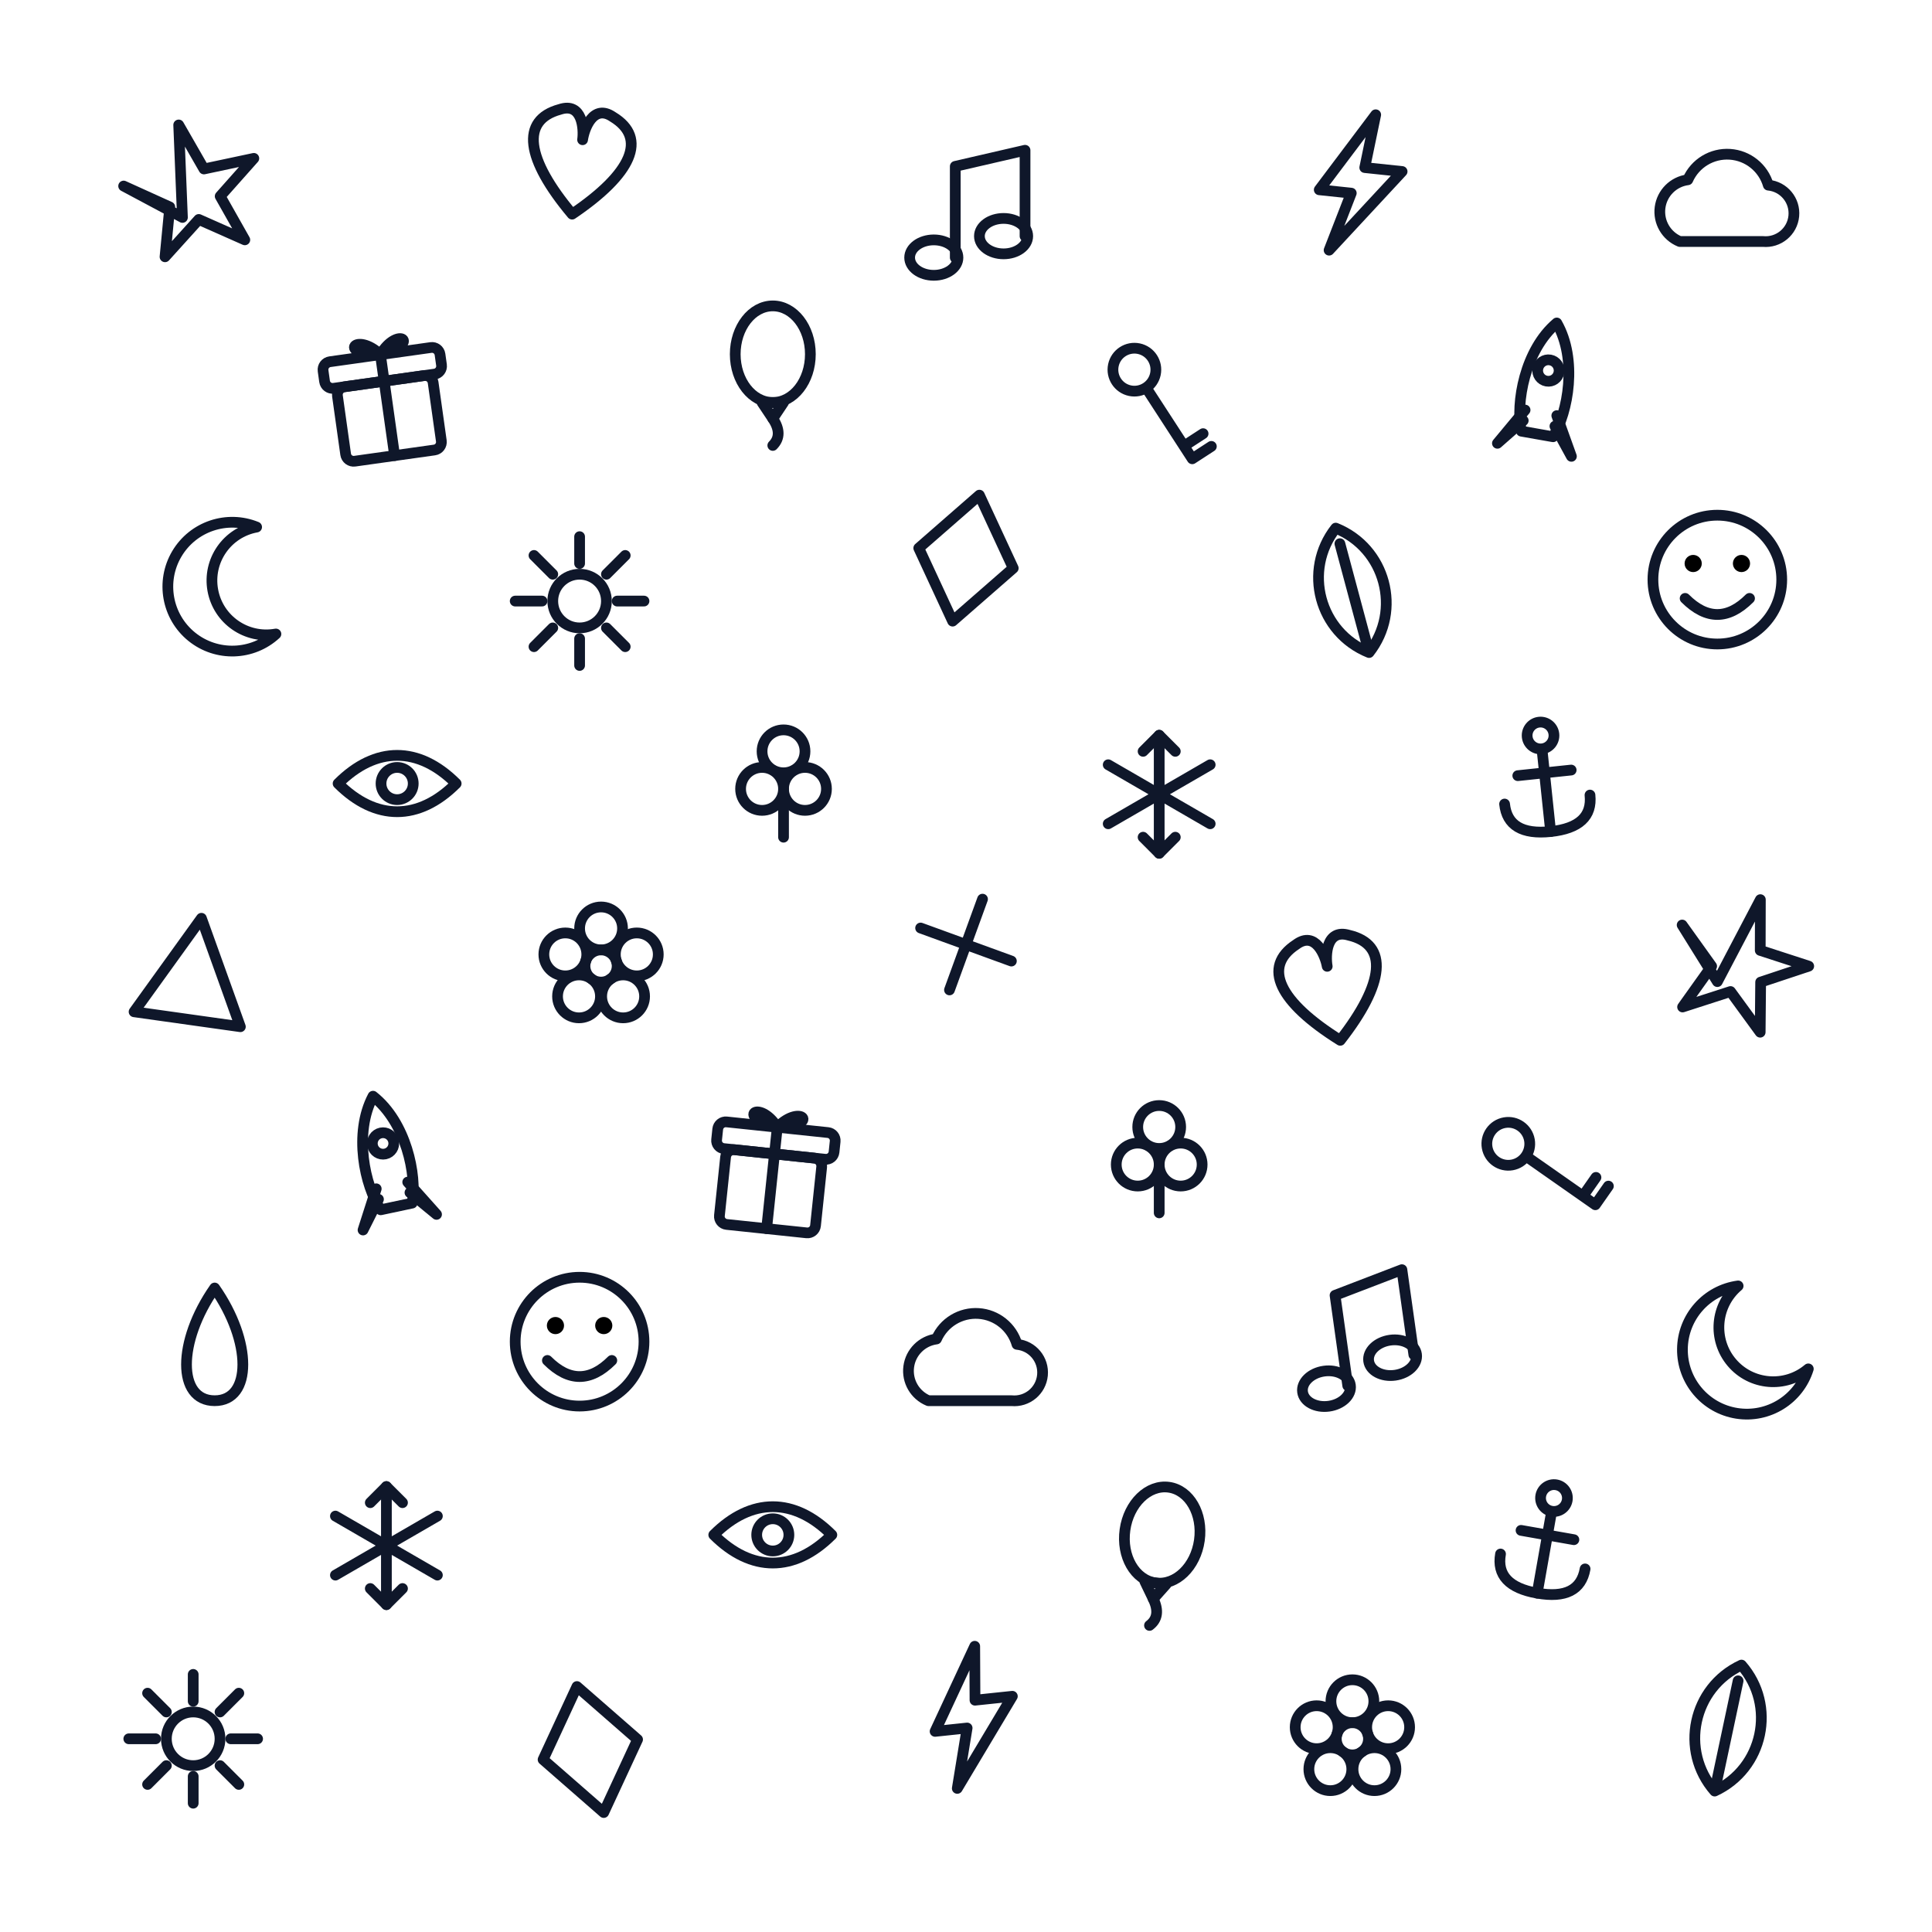
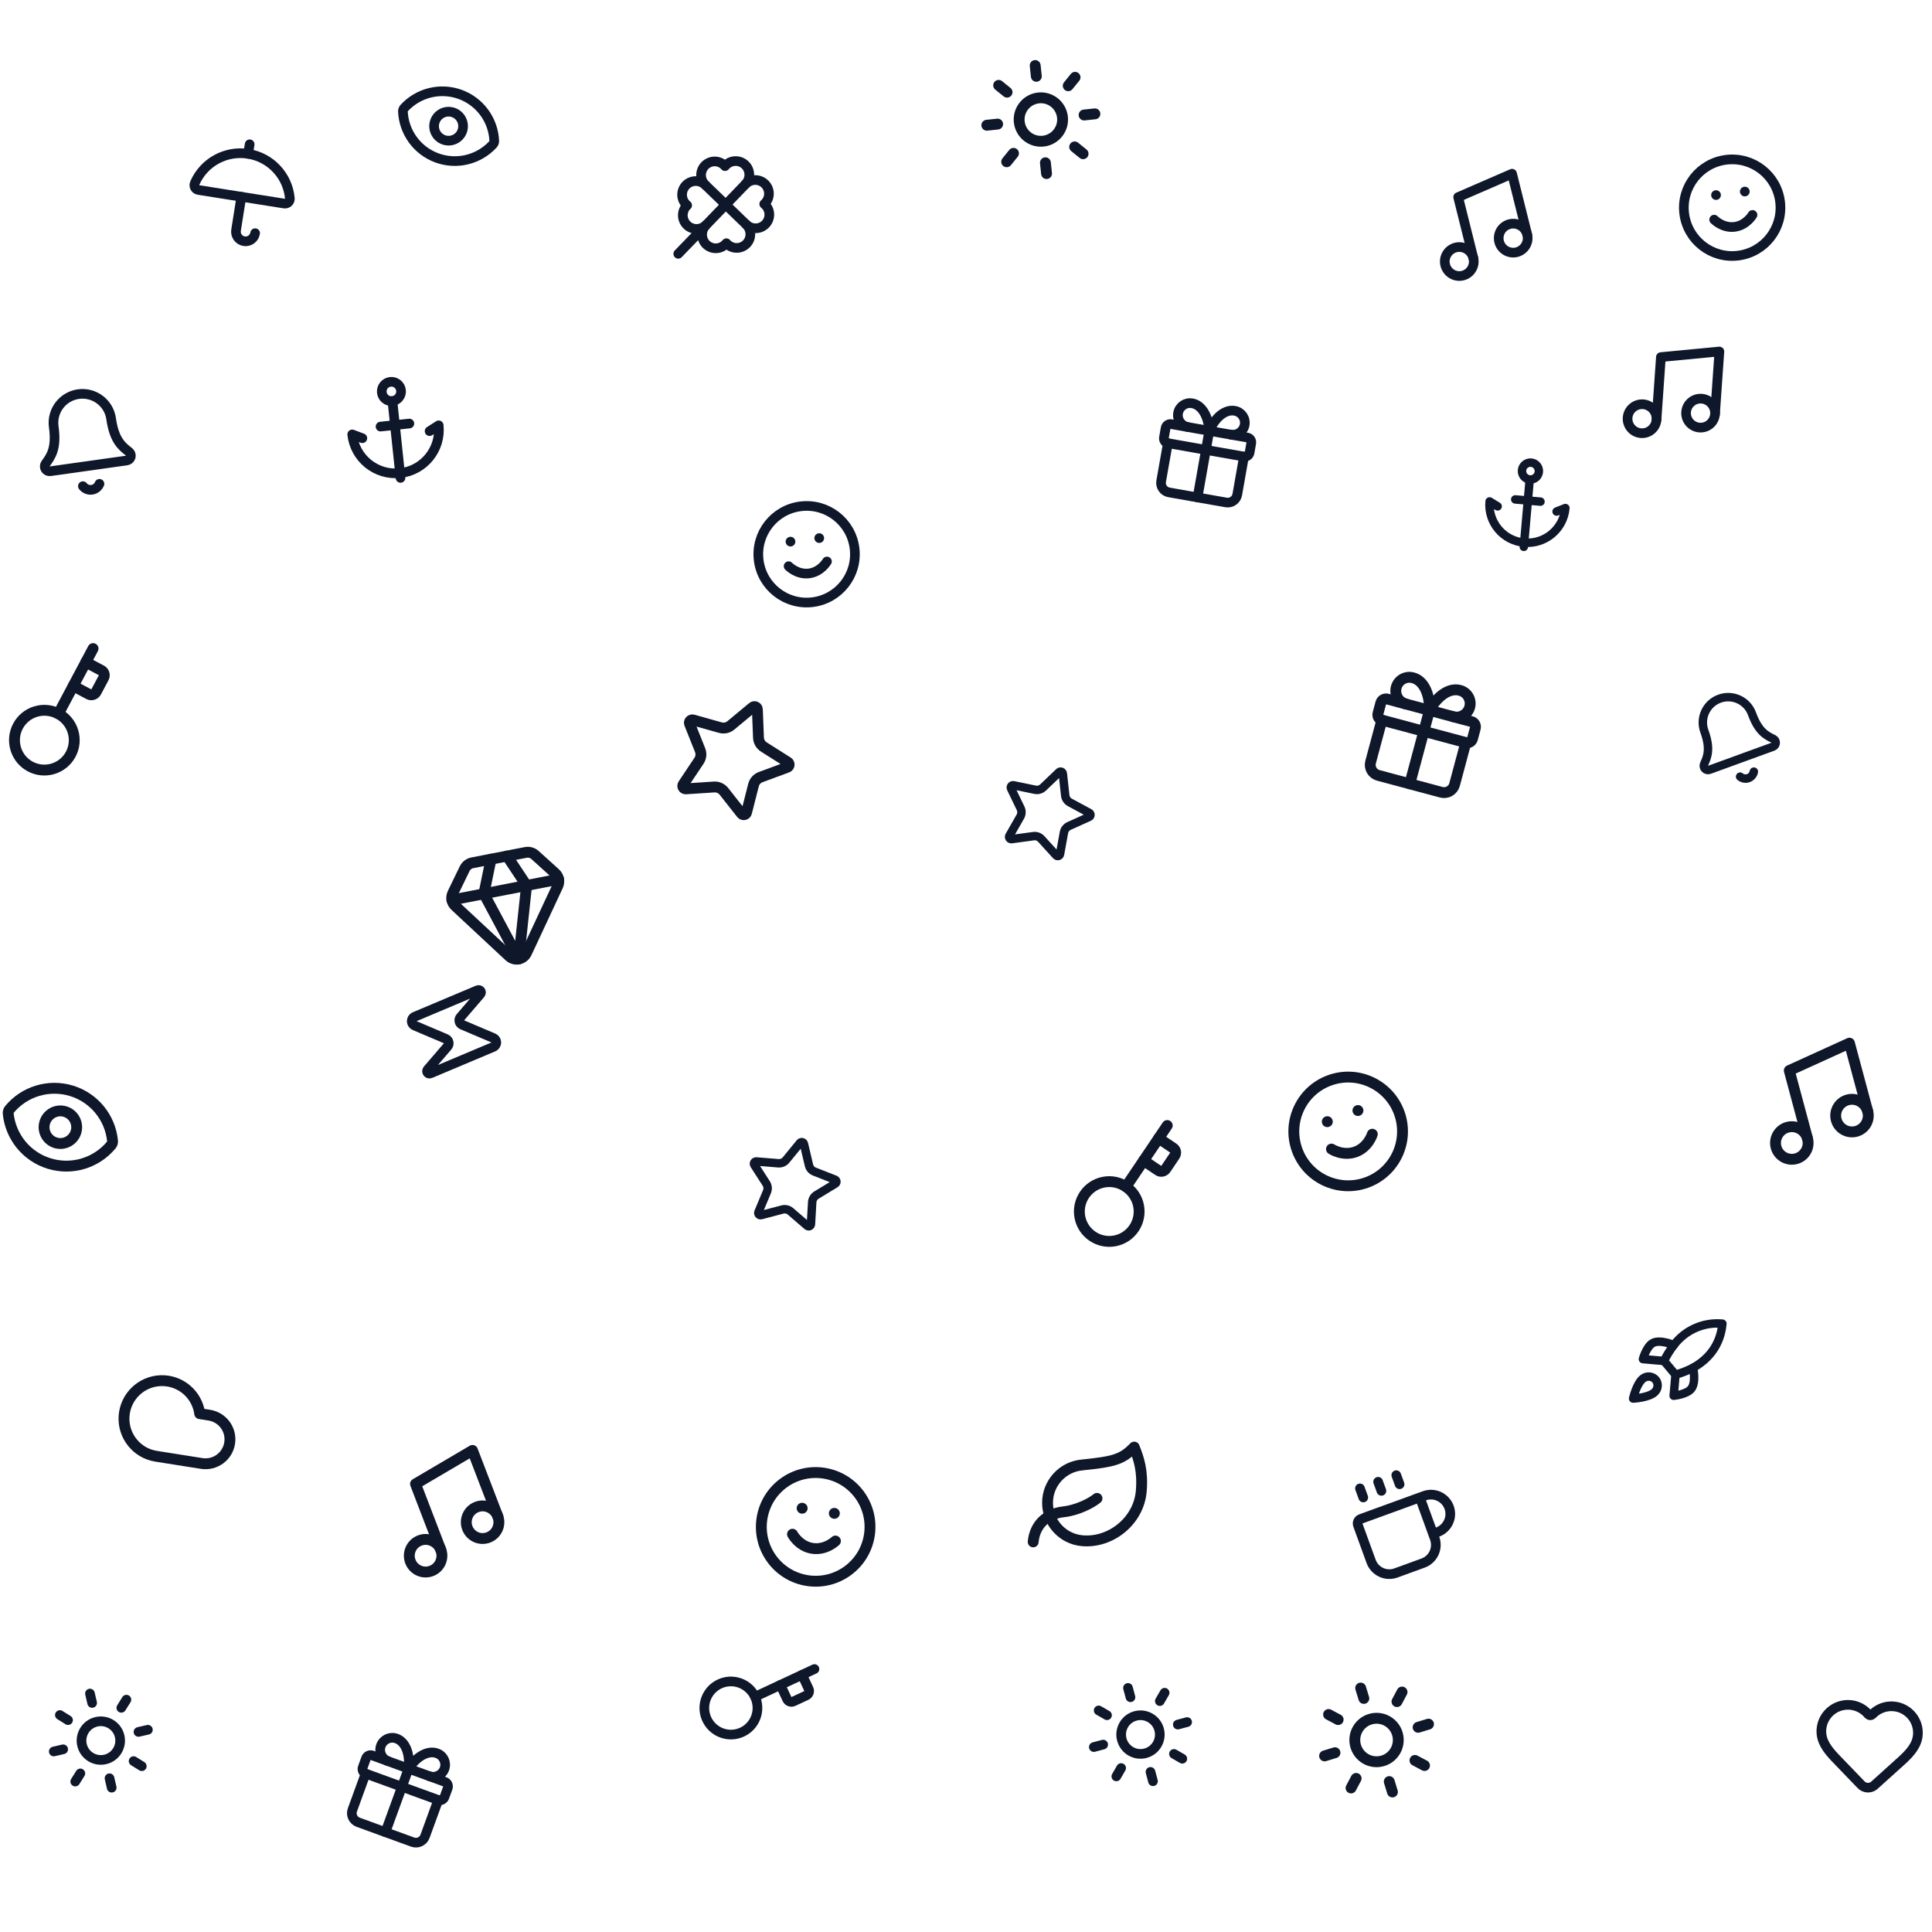
- <svg xmlns="http://www.w3.org/2000/svg" width="360" height="360" viewBox="0 0 360 360" fill="none">
+ <svg xmlns="http://www.w3.org/2000/svg" width="320" height="320" viewBox="0 0 320 320" fill="none">
  <defs>
-     <g id="dl-star">
-       <path d="M0,-13 L2.9,-4 L12.4,-4 L4.8,1.6 L7.6,10.5 L0,5 L-7.6,10.5 L-4.8,1.6 L-12.4,-4 L-2.9,4 Z" />
+     <g id="g0">
+       <path d="M11.525 2.295a.53.53 0 0 1 .95 0l2.31 4.679a2.123 2.123 0 0 0 1.595 1.16l5.166.756a.53.53 0 0 1 .294.904l-3.736 3.638a2.123 2.123 0 0 0-.611 1.878l.882 5.14a.53.53 0 0 1-.771.56l-4.618-2.428a2.122 2.122 0 0 0-1.973 0L6.396 21.01a.53.53 0 0 1-.77-.56l.881-5.139a2.122 2.122 0 0 0-.611-1.879L2.16 9.795a.53.53 0 0 1 .294-.906l5.165-.755a2.122 2.122 0 0 0 1.597-1.16z" />
    </g>
-     <g id="dl-heart">
-       <path d="M0,10 C-10,1 -12,-6 -5,-9 C-1,-11 0,-6 0,-4 C0,-6 1,-11 5,-9 C12,-6 10,1 0,10 Z" />
+     <g id="g1">
+       <path d="M2 9.5a5.5 5.5 0 0 1 9.591-3.676.56.56 0 0 0 .818 0A5.49 5.49 0 0 1 22 9.5c0 2.29-1.5 4-3 5.5l-5.492 5.313a2 2 0 0 1-3 .019L5 15c-1.5-1.5-3-3.2-3-5.5" />
    </g>
-     <g id="dl-smiley">
-       <circle r="12" />
-       <circle cx="-4.5" cy="-3" r="1.6" fill="#000" stroke="none" />
-       <circle cx="4.5" cy="-3" r="1.6" fill="#000" stroke="none" />
-       <path d="M-6,3.5 Q0,9.5 6,3.5" />
+     <g id="g2">
+       <circle cx="12" cy="12" r="10" />
+       <path d="M8 14s1.5 2 4 2 4-2 4-2" />
+       <line x1="9" x2="9.01" y1="9" y2="9" />
+       <line x1="15" x2="15.01" y1="9" y2="9" />
    </g>
-     <g id="dl-note">
-       <path d="M-2,8 L-2,-9 L11,-12 L11,4" />
-       <ellipse cx="-6" cy="8" rx="4.5" ry="3.3" />
-       <ellipse cx="7" cy="4" rx="4.5" ry="3.3" />
+     <g id="g3">
+       <path d="M9 18V5l12-2v13" />
+       <circle cx="6" cy="18" r="3" />
+       <circle cx="18" cy="16" r="3" />
    </g>
-     <g id="dl-bolt">
-       <path d="M3,-13 L-6,2 L0,2 L-3,13 L9,-3 L2,-3 Z" />
+     <g id="g4">
+       <path d="M4 14a1 1 0 0 1-.78-1.63l9.9-10.2a.5.5 0 0 1 .86.46l-1.92 6.02A1 1 0 0 0 13 10h7a1 1 0 0 1 .78 1.63l-9.9 10.2a.5.5 0 0 1-.86-.46l1.92-6.02A1 1 0 0 0 11 14z" />
    </g>
-     <g id="dl-cloud">
-       <path d="M-11,5 a6,6 0 0,1 1.5,-11.5 a8,8 0 0,1 15,1 a5,5 0 0,1 -1,10.5 Z" />
+     <g id="g5">
+       <path d="M17.5 19H9a7 7 0 1 1 6.71-9h1.79a4.5 4.5 0 1 1 0 9Z" />
    </g>
-     <g id="dl-moon">
-       <path d="M6,-11 a12,12 0 1,0 7,19 a9.5,9.5 0 1,1 -7,-19 Z" />
+     <g id="g6">
+       <path d="M20.985 12.486a9 9 0 1 1-9.473-9.472c.405-.022.617.46.402.803a6 6 0 0 0 8.268 8.268c.344-.215.825-.004.803.401" />
    </g>
-     <g id="dl-sun">
-       <circle r="5" />
-       <path d="M0,-7 L0,-12 M0,7 L0,12 M-7,0 L-12,0 M7,0 L12,0 M5,-5 L8.5,-8.5 M-5,-5 L-8.5,-8.5 M5,5 L8.5,8.5 M-5,5 L-8.5,8.5" />
+     <g id="g7">
+       <circle cx="12" cy="12" r="4" />
+       <path d="M12 2v2" />
+       <path d="M12 20v2" />
+       <path d="m4.93 4.93 1.41 1.41" />
+       <path d="m17.66 17.66 1.41 1.41" />
+       <path d="M2 12h2" />
+       <path d="M20 12h2" />
+       <path d="m6.34 17.66-1.41 1.41" />
+       <path d="m19.07 4.93-1.41 1.41" />
    </g>
-     <g id="dl-diamond">
-       <path d="M0,-12 L9,0 L0,12 L-9,0 Z" />
+     <g id="g8">
+       <path d="M10.5 3 8 9l4 13 4-13-2.5-6" />
+       <path d="M17 3a2 2 0 0 1 1.6.8l3 4a2 2 0 0 1 .013 2.382l-7.99 10.986a2 2 0 0 1-3.247 0l-7.99-10.986A2 2 0 0 1 2.4 7.8l2.998-3.997A2 2 0 0 1 7 3z" />
+       <path d="M2 9h20" />
    </g>
-     <g id="dl-plus">
-       <path d="M0,-9 L0,9 M-9,0 L9,0" />
+     <g id="g9">
+       <circle cx="12" cy="12" r="3" />
+       <path d="M12 16.5A4.5 4.5 0 1 1 7.5 12 4.5 4.5 0 1 1 12 7.5a4.5 4.5 0 1 1 4.5 4.5 4.5 4.5 0 1 1-4.5 4.5" />
+       <path d="M12 7.5V9" />
+       <path d="M7.5 12H9" />
+       <path d="M16.5 12H15" />
+       <path d="M12 16.5V15" />
+       <path d="m8 8 1.88 1.88" />
+       <path d="M14.12 9.88 16 8" />
+       <path d="m8 16 1.88-1.88" />
+       <path d="M14.12 14.12 16 16" />
    </g>
-     <g id="dl-triangle">
-       <path d="M0,-11 L10,8 L-10,8 Z" />
+     <g id="g10">
+       <path d="M11 20A7 7 0 0 1 9.8 6.1C15.5 5 17 4.48 19 2c1 2 2 4.18 2 8 0 5.5-4.78 10-10 10Z" />
+       <path d="M2 21c0-3 1.85-5.36 5.08-6C9.5 14.52 12 13 13 12" />
    </g>
-     <g id="dl-drop">
-       <path d="M0,-12 C7,-2 7,9 0,9 C-7,9 -7,-2 0,-12 Z" />
+     <g id="g11">
+       <path d="M12 7v14" />
+       <path d="M20 11v8a2 2 0 0 1-2 2H6a2 2 0 0 1-2-2v-8" />
+       <path d="M7.5 7a1 1 0 0 1 0-5A4.8 8 0 0 1 12 7a4.8 8 0 0 1 4.5-5 1 1 0 0 1 0 5" />
+       <rect x="3" y="7" width="18" height="4" rx="1" />
    </g>
-     <g id="dl-flower">
-       <circle r="3" />
-       <circle cx="0" cy="-7" r="4" />
-       <circle cx="6.66" cy="-2.16" r="4" />
-       <circle cx="4.11" cy="5.66" r="4" />
-       <circle cx="-4.11" cy="5.66" r="4" />
-       <circle cx="-6.66" cy="-2.16" r="4" />
+     <g id="g12">
+       <path d="M11.017 2.814a1 1 0 0 1 1.966 0l1.051 5.558a2 2 0 0 0 1.594 1.594l5.558 1.051a1 1 0 0 1 0 1.966l-5.558 1.051a2 2 0 0 0-1.594 1.594l-1.051 5.558a1 1 0 0 1-1.966 0l-1.051-5.558a2 2 0 0 0-1.594-1.594l-5.558-1.051a1 1 0 0 1 0-1.966l5.558-1.051a2 2 0 0 0 1.594-1.594z" />
+       <path d="M20 2v4" />
+       <path d="M22 4h-4" />
+       <circle cx="4" cy="20" r="2" />
    </g>
-     <g id="dl-leaf">
-       <path d="M0,-12 C8,-6 8,6 0,12 C-8,6 -8,-6 0,-12 Z" />
-       <path d="M0,-9 L0,10" />
+     <g id="g13">
+       <path d="M12 6v16" />
+       <path d="m19 13 2-1a9 9 0 0 1-18 0l2 1" />
+       <path d="M9 11h6" />
+       <circle cx="12" cy="4" r="2" />
    </g>
-     <g id="dl-gift">
-       <rect x="-9" y="-3" width="18" height="14" rx="1.5" />
-       <rect x="-11" y="-8" width="22" height="5" rx="1.5" />
-       <path d="M0,-8 L0,11" />
-       <path d="M0,-8 C-4,-13 -8,-9 0,-8 C8,-9 4,-13 0,-8 Z" />
+     <g id="g14">
+       <path d="m15.5 7.5 2.3 2.3a1 1 0 0 0 1.4 0l2.1-2.1a1 1 0 0 0 0-1.4L19 4" />
+       <path d="m21 2-9.6 9.6" />
+       <circle cx="7.5" cy="15.5" r="5.5" />
    </g>
-     <g id="dl-balloon">
-       <ellipse cx="0" cy="-4" rx="7" ry="9" />
-       <path d="M-2,5 L0,8 L2,5 Z" />
-       <path d="M0,8 Q2,11 0,13" />
+     <g id="g15">
+       <path d="M12 15v5s3.03-.55 4-2c1.08-1.62 0-5 0-5" />
+       <path d="M4.5 16.5c-1.5 1.26-2 5-2 5s3.74-.5 5-2c.71-.84.7-2.13-.09-2.91a2.18 2.18 0 0 0-2.91-.09" />
+       <path d="M9 12a22 22 0 0 1 2-3.95A12.88 12.88 0 0 1 22 2c0 2.72-.78 7.5-6 11a22.4 22.4 0 0 1-4 2z" />
+       <path d="M9 12H4s.55-3.03 2-4c1.62-1.08 5 .05 5 .05" />
    </g>
-     <g id="dl-key">
-       <circle cx="-6" cy="-6" r="4" />
-       <path d="M-3,-3 L8,8 M8,8 L11,5 M6,6 L9,3" />
+     <g id="g16">
+       <path d="M2.062 12.348a1 1 0 0 1 0-.696 10.75 10.75 0 0 1 19.876 0 1 1 0 0 1 0 .696 10.75 10.75 0 0 1-19.876 0" />
+       <circle cx="12" cy="12" r="3" />
    </g>
-     <g id="dl-rocket">
-       <path d="M0,-12 C5,-6 5,4 3,9 L-3,9 C-5,4 -5,-6 0,-12 Z" />
-       <path d="M-3,7 L-7,12 L-3,5" />
-       <path d="M3,7 L7,12 L3,5" />
-       <circle cx="0" cy="-3" r="2" />
+     <g id="g17">
+       <path d="M16.17 7.83 2 22" />
+       <path d="M4.02 12a2.827 2.827 0 1 1 3.81-4.17A2.827 2.827 0 1 1 12 4.02a2.827 2.827 0 1 1 4.17 3.81A2.827 2.827 0 1 1 19.98 12a2.827 2.827 0 1 1-3.81 4.17A2.827 2.827 0 1 1 12 19.98a2.827 2.827 0 1 1-4.17-3.81A1 1 0 1 1 4 12" />
+       <path d="m7.83 7.83 8.34 8.34" />
    </g>
-     <g id="dl-eye">
-       <path d="M-11,0 C-4,-7 4,-7 11,0 C4,7 -4,7 -11,0 Z" />
-       <circle cx="0" cy="0" r="3" />
+     <g id="g18">
+       <path d="m10 20-1.25-2.5L6 18" />
+       <path d="M10 4 8.75 6.5 6 6" />
+       <path d="m14 20 1.25-2.5L18 18" />
+       <path d="m14 4 1.25 2.5L18 6" />
+       <path d="m17 21-3-6h-4" />
+       <path d="m17 3-3 6 1.5 3" />
+       <path d="M2 12h6.5L10 9" />
+       <path d="m20 10-1.5 2 1.5 2" />
+       <path d="M22 12h-6.5L14 15" />
+       <path d="m4 10 1.5 2L4 14" />
+       <path d="m7 21 3-6-1.5-3" />
+       <path d="m7 3 3 6h4" />
    </g>
-     <g id="dl-clover">
-       <circle cx="0" cy="-4" r="4" />
-       <circle cx="-4" cy="3" r="4" />
-       <circle cx="4" cy="3" r="4" />
-       <path d="M0,5 L0,12" />
+     <g id="g19">
+       <path d="M10.268 21a2 2 0 0 0 3.464 0" />
+       <path d="M3.262 15.326A1 1 0 0 0 4 17h16a1 1 0 0 0 .74-1.673C19.41 13.956 18 12.499 18 8A6 6 0 0 0 6 8c0 4.499-1.411 5.956-2.738 7.326" />
    </g>
-     <g id="dl-snow">
-       <path d="M0,-11 L0,11 M-9.5,-5.5 L9.5,5.5 M-9.5,5.5 L9.5,-5.5" />
-       <path d="M0,-11 L-3,-8 M0,-11 L3,-8 M0,11 L-3,8 M0,11 L3,8" />
+     <g id="g20">
+       <path d="M10 2v2" />
+       <path d="M14 2v2" />
+       <path d="M16 8a1 1 0 0 1 1 1v8a4 4 0 0 1-4 4H7a4 4 0 0 1-4-4V9a1 1 0 0 1 1-1h14a4 4 0 1 1 0 8h-1" />
+       <path d="M6 2v2" />
    </g>
-     <g id="dl-anchor">
-       <circle cx="0" cy="-9" r="2.5" />
-       <path d="M0,-6 L0,9" />
-       <path d="M-5,-2 L5,-2" />
-       <path d="M-8,3 Q-8,9 0,9 Q8,9 8,3" />
+     <g id="g21">
+       <path d="M12 13v7a2 2 0 0 0 4 0" />
+       <path d="M12 2v2" />
+       <path d="M20.992 13a1 1 0 0 0 .97-1.274 10.284 10.284 0 0 0-19.923 0A1 1 0 0 0 3 13z" />
    </g>
  </defs>
  <g stroke="#0f172a" stroke-width="2" stroke-linecap="round" stroke-linejoin="round" fill="none">
-     <use href="#dl-star" transform="translate(36,36) rotate(-12)" />
-     <use href="#dl-heart" transform="translate(108,30) rotate(8)" />
-     <use href="#dl-note" transform="translate(180,40)" />
-     <use href="#dl-bolt" transform="translate(252,34) rotate(6)" />
-     <use href="#dl-cloud" transform="translate(324,40)" />
-     <use href="#dl-moon" transform="translate(40,108) rotate(10)" />
-     <use href="#dl-sun" transform="translate(108,112)" />
-     <use href="#dl-diamond" transform="translate(180,104) rotate(12)" />
-     <use href="#dl-leaf" transform="translate(252,110) rotate(-15)" />
-     <use href="#dl-smiley" transform="translate(320,108)" />
-     <use href="#dl-triangle" transform="translate(36,182) rotate(8)" />
-     <use href="#dl-flower" transform="translate(112,180)" />
-     <use href="#dl-plus" transform="translate(180,176) rotate(20)" />
-     <use href="#dl-heart" transform="translate(248,184) rotate(-10)" />
-     <use href="#dl-star" transform="translate(324,180) rotate(18)" />
-     <use href="#dl-drop" transform="translate(40,252)" />
-     <use href="#dl-smiley" transform="translate(108,250)" />
-     <use href="#dl-cloud" transform="translate(184,256)" />
-     <use href="#dl-note" transform="translate(252,250) rotate(-8)" />
-     <use href="#dl-moon" transform="translate(322,252) rotate(-20)" />
-     <use href="#dl-sun" transform="translate(36,324)" />
-     <use href="#dl-diamond" transform="translate(110,326) rotate(-12)" />
-     <use href="#dl-bolt" transform="translate(180,320) rotate(-6)" />
-     <use href="#dl-flower" transform="translate(252,324)" />
-     <use href="#dl-leaf" transform="translate(322,322) rotate(12)" />
-     <use href="#dl-gift" transform="translate(72,74) rotate(-8)" />
-     <use href="#dl-balloon" transform="translate(144,70)" />
-     <use href="#dl-key" transform="translate(216,76) rotate(12)" />
-     <use href="#dl-rocket" transform="translate(288,72) rotate(10)" />
-     <use href="#dl-eye" transform="translate(74,146)" />
-     <use href="#dl-clover" transform="translate(146,144)" />
-     <use href="#dl-snow" transform="translate(216,148)" />
-     <use href="#dl-anchor" transform="translate(288,146) rotate(-6)" />
-     <use href="#dl-rocket" transform="translate(72,216) rotate(-12)" />
-     <use href="#dl-gift" transform="translate(144,218) rotate(6)" />
-     <use href="#dl-clover" transform="translate(216,214)" />
-     <use href="#dl-key" transform="translate(288,218) rotate(-10)" />
-     <use href="#dl-snow" transform="translate(72,288)" />
-     <use href="#dl-eye" transform="translate(144,286)" />
-     <use href="#dl-balloon" transform="translate(216,290) rotate(8)" />
-     <use href="#dl-anchor" transform="translate(288,288) rotate(10)" />
+     <use href="#g21" transform="translate(40.1,31.8) rotate(9) scale(0.8) translate(-12,-12)" />
+     <use href="#g16" transform="translate(74.3,20.9) rotate(20) scale(0.8) translate(-12,-12)" />
+     <use href="#g17" transform="translate(120.2,33.9) rotate(-1) scale(0.8) translate(-12,-12)" />
+     <use href="#g7" transform="translate(172.4,19.8) rotate(-6) scale(0.9) translate(-12,-12)" />
+     <use href="#g3" transform="translate(245.2,37.5) rotate(-14) scale(0.8) translate(-12,-12)" />
+     <use href="#g2" transform="translate(286.9,34.4) rotate(-7) scale(0.8) translate(-12,-12)" />
+     <use href="#g19" transform="translate(14.1,73.2) rotate(-8) scale(0.8) translate(-12,-12)" />
+     <use href="#g19" transform="translate(334.1,73.2) rotate(-8) scale(0.8) translate(-12,-12)" />
+     <use href="#g13" transform="translate(65.5,71.2) rotate(-6) scale(0.8) translate(-12,-12)" />
+     <use href="#g2" transform="translate(133.6,91.8) rotate(-7) scale(0.8) translate(-12,-12)" />
+     <use href="#g11" transform="translate(199.6,75.3) rotate(10) scale(0.8) translate(-12,-12)" />
+     <use href="#g13" transform="translate(253,83.6) rotate(5) scale(0.7) translate(-12,-12)" />
+     <use href="#g3" transform="translate(277.1,64.9) rotate(4) scale(0.8) translate(-12,-12)" />
+     <use href="#g14" transform="translate(10.3,118.4) rotate(-17) scale(0.9) translate(-12,-12)" />
+     <use href="#g14" transform="translate(330.3,118.4) rotate(-17) scale(0.9) translate(-12,-12)" />
+     <use href="#g8" transform="translate(84.2,150) rotate(-11) scale(0.9) translate(-12,-12)" />
+     <use href="#g0" transform="translate(121.5,125.3) rotate(24) scale(0.9) translate(-12,-12)" />
+     <use href="#g0" transform="translate(173.4,134.4) rotate(20) scale(0.7) translate(-12,-12)" />
+     <use href="#g11" transform="translate(235.6,122) rotate(15) scale(0.9) translate(-12,-12)" />
+     <use href="#g19" transform="translate(287.2,122.3) rotate(-20) scale(0.7) translate(-12,-12)" />
+     <use href="#g16" transform="translate(10,186.7) rotate(17) scale(0.9) translate(-12,-12)" />
+     <use href="#g16" transform="translate(330,186.7) rotate(17) scale(0.9) translate(-12,-12)" />
+     <use href="#g4" transform="translate(75.2,170.9) rotate(23) scale(0.8) translate(-12,-12)" />
+     <use href="#g0" transform="translate(131.3,196) rotate(13) scale(0.7) translate(-12,-12)" />
+     <use href="#g14" transform="translate(187.1,196.8) rotate(-11) scale(0.9) translate(-12,-12)" />
+     <use href="#g2" transform="translate(223.3,187.4) rotate(-20) scale(0.9) translate(-12,-12)" />
+     <use href="#g3" transform="translate(300.6,182.7) rotate(-15) scale(0.9) translate(-12,-12)" />
+     <use href="#g5" transform="translate(29.5,235.4) rotate(9) scale(0.9) translate(-12,-12)" />
+     <use href="#g3" transform="translate(73.6,250.7) rotate(-21) scale(0.9) translate(-12,-12)" />
+     <use href="#g2" transform="translate(135.1,252.9) rotate(9) scale(0.9) translate(-12,-12)" />
+     <use href="#g10" transform="translate(180.8,248.1) rotate(5) scale(0.9) translate(-12,-12)" />
+     <use href="#g20" transform="translate(232.5,252.4) rotate(-20) scale(0.8) translate(-12,-12)" />
+     <use href="#g15" transform="translate(277.7,225.6) rotate(5) scale(0.7) translate(-12,-12)" />
+     <use href="#g7" transform="translate(16.7,288.3) rotate(-13) scale(0.8) translate(-12,-12)" />
+     <use href="#g11" transform="translate(66.3,296.7) rotate(20) scale(0.8) translate(-12,-12)" />
+     <use href="#g14" transform="translate(125.4,281.5) rotate(20) scale(0.8) translate(-12,-12)" />
+     <use href="#g7" transform="translate(188.9,287.3) rotate(-15) scale(0.8) translate(-12,-12)" />
+     <use href="#g7" transform="translate(228,288.2) rotate(-17) scale(0.9) translate(-12,-12)" />
+     <use href="#g1" transform="translate(-10.4,288.9) rotate(2) scale(0.8) translate(-12,-12)" />
+     <use href="#g1" transform="translate(309.6,288.9) rotate(2) scale(0.8) translate(-12,-12)" />
  </g>
</svg>
